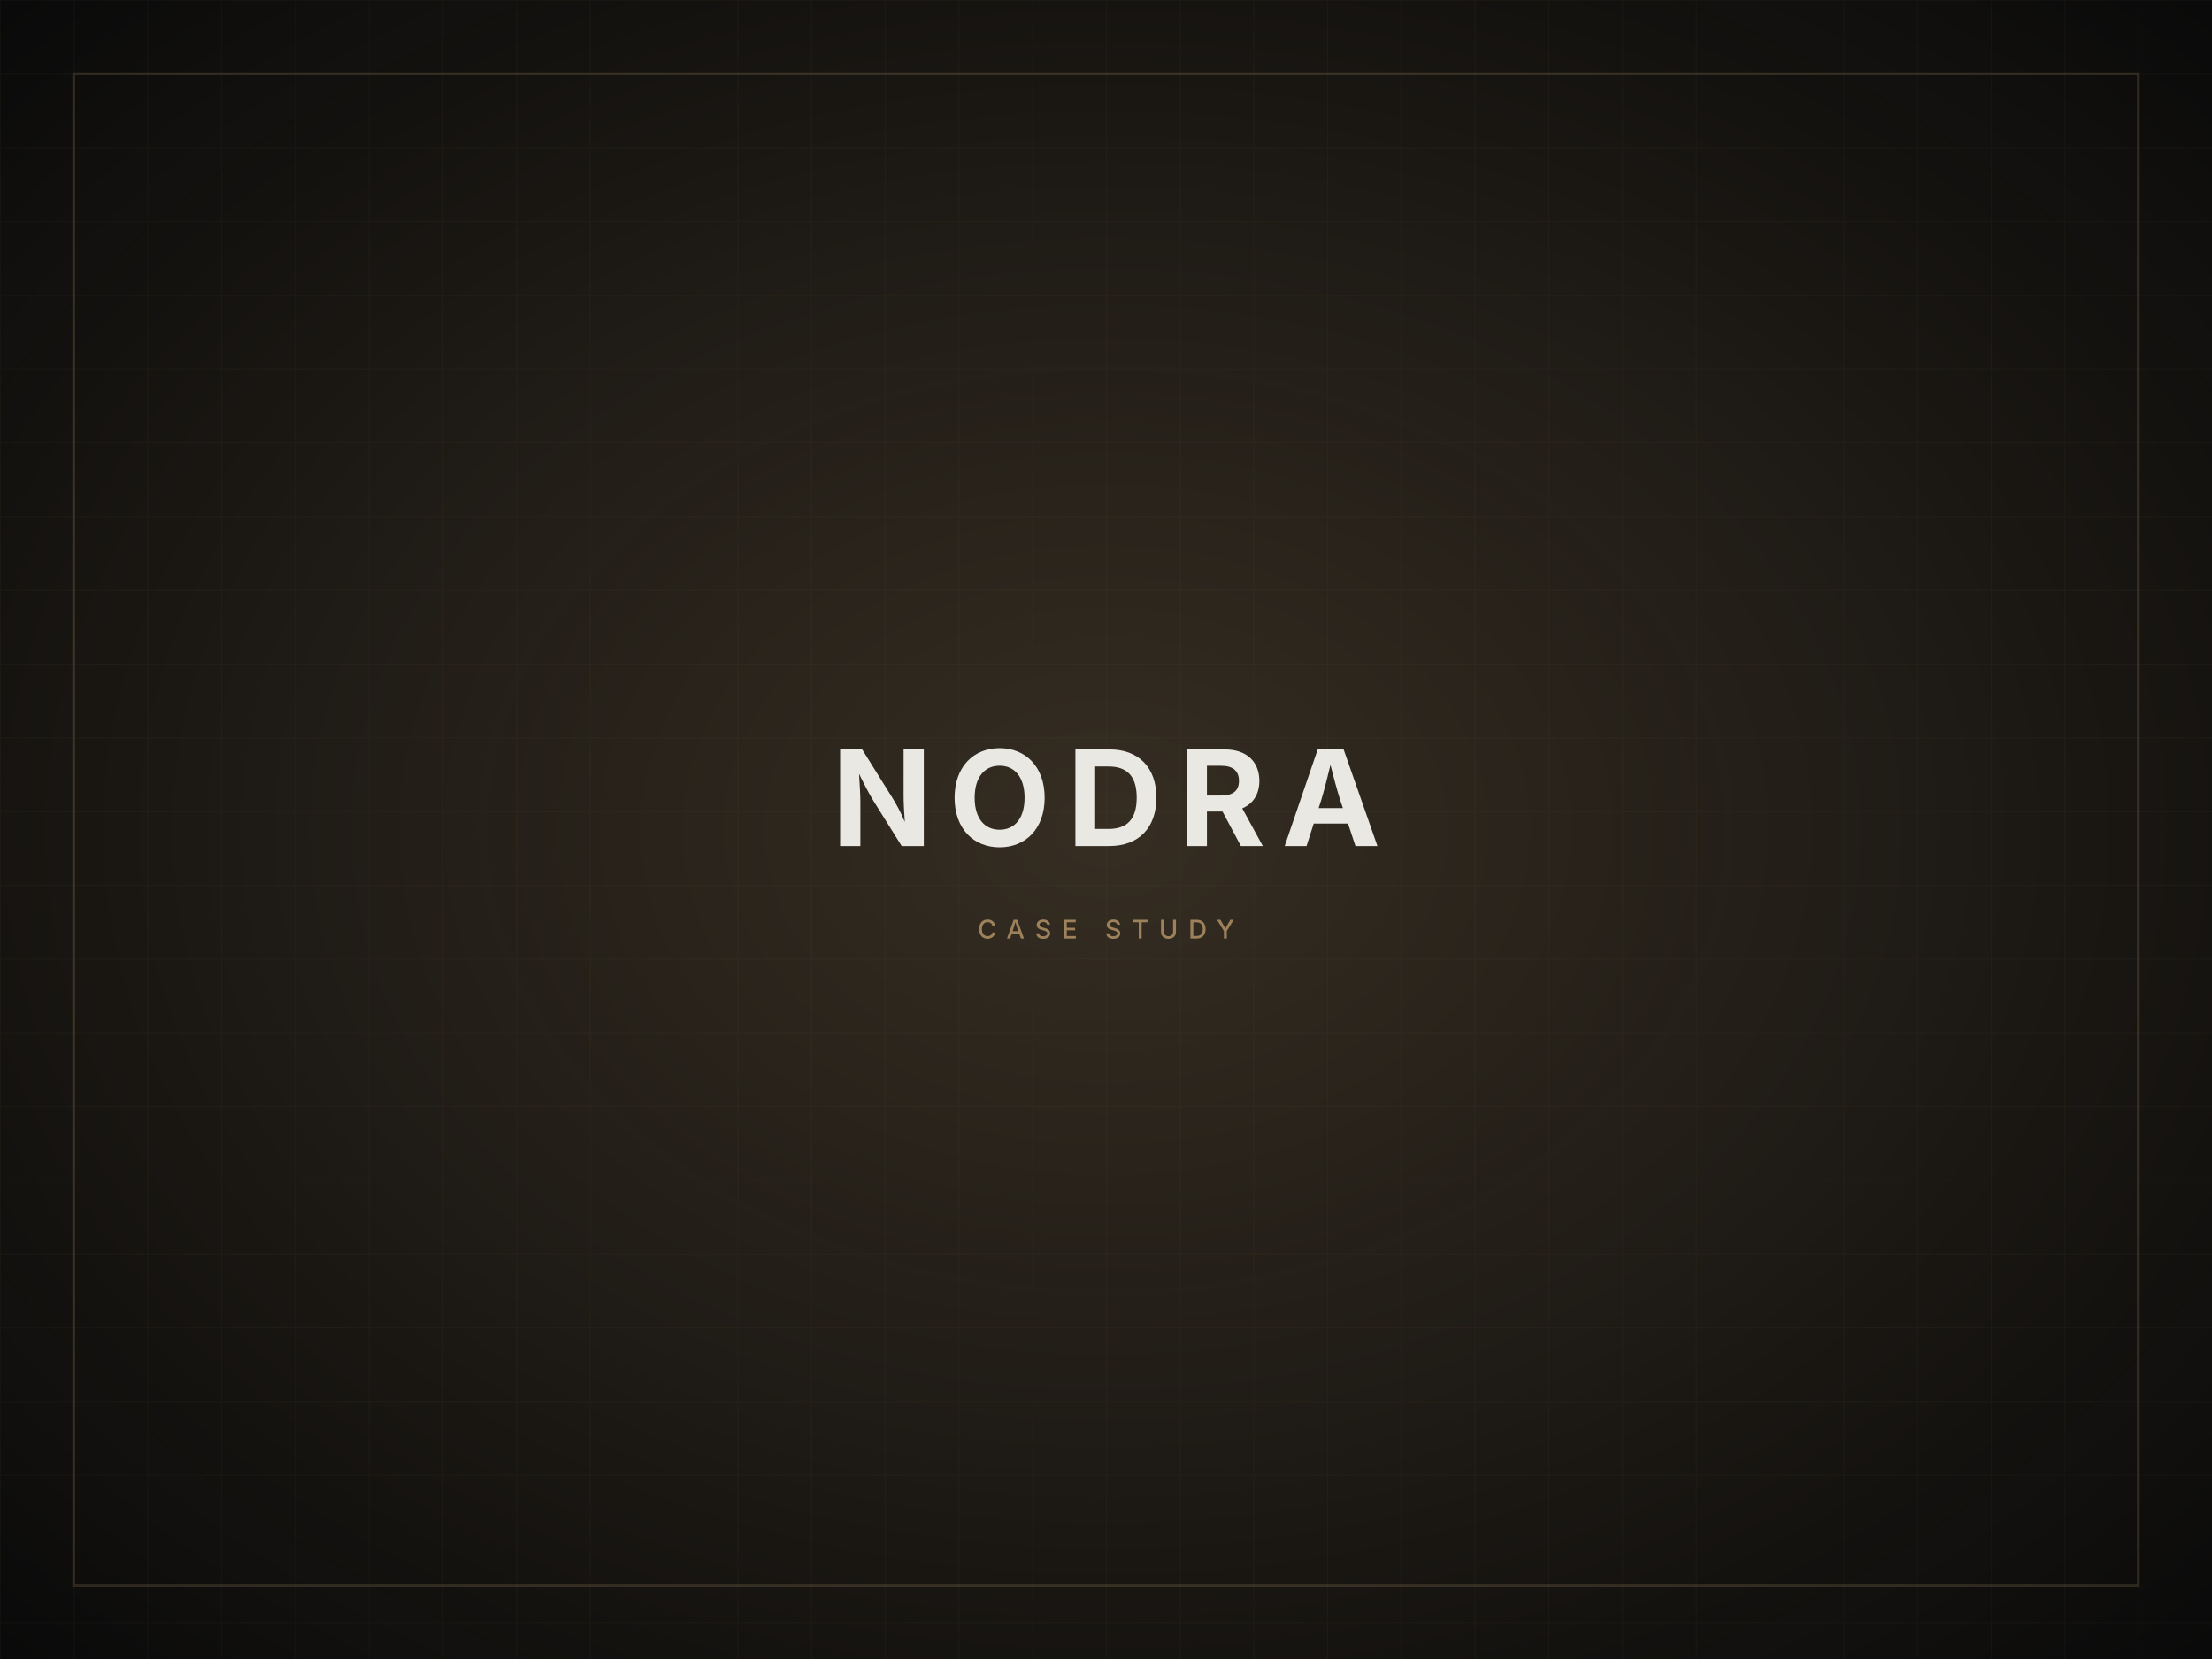
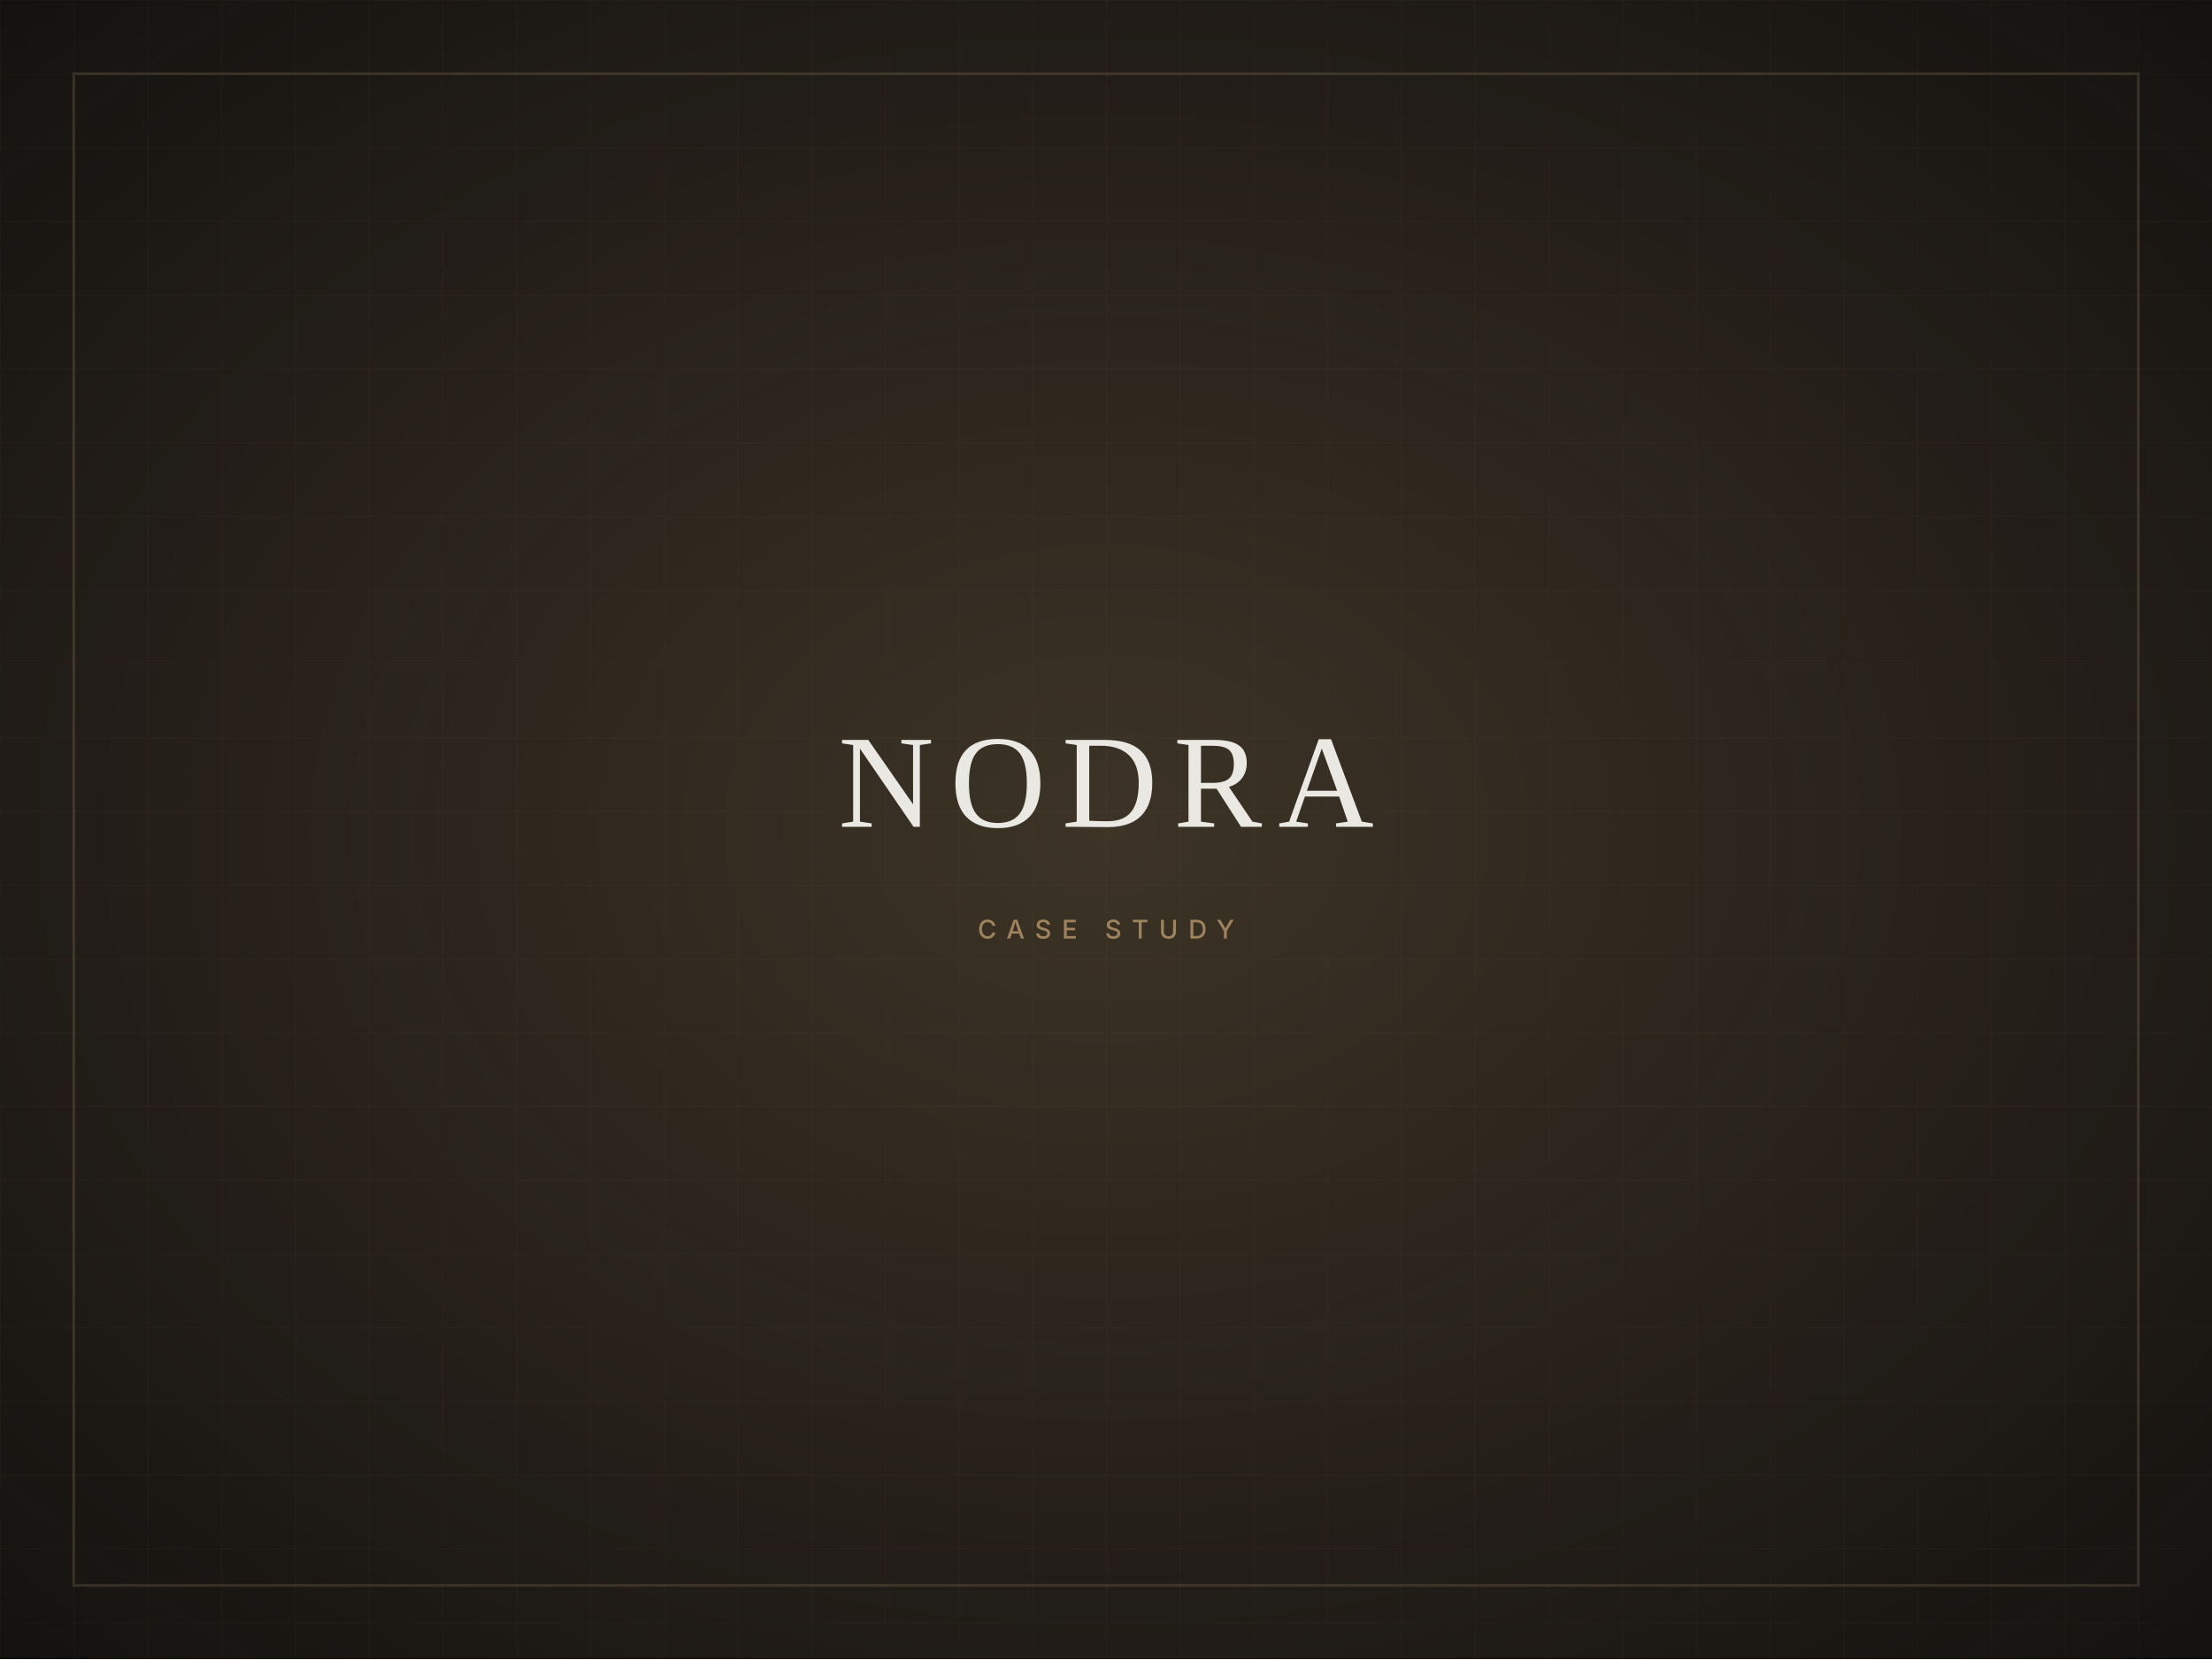
<svg xmlns="http://www.w3.org/2000/svg" width="1200" height="900" viewBox="0 0 1200 900">
  <defs>
    <radialGradient id="goldGlow" cx="50%" cy="50%" r="70%" fx="50%" fy="50%">
      <stop offset="0%" stop-color="rgba(184, 151, 106, 0.25)" />
      <stop offset="100%" stop-color="rgba(184, 151, 106, 0)" />
    </radialGradient>
    <pattern id="grid" width="40" height="40" patternUnits="userSpaceOnUse">
      <path d="M 40 0 L 0 0 0 40" fill="none" stroke="rgba(184, 151, 106, 0.04)" stroke-width="1" />
    </pattern>
  </defs>
-   <rect width="100%" height="100%" fill="#0A0A0A" />
+   <rect width="100%" height="100%" fill="#141210" />
  <rect width="100%" height="100%" fill="url(#grid)" />
  <rect width="100%" height="100%" fill="url(#goldGlow)" />
  <rect x="40" y="40" width="1120" height="820" fill="none" stroke="rgba(184, 151, 106, 0.2)" stroke-width="1.5" />
-   <text x="50%" y="48%" font-family="-apple-system, BlinkMacSystemFont, 'Inter', 'Segoe UI', Roboto, Helvetica, Arial, sans-serif" font-size="72" font-weight="700" fill="#EAE8E3" text-anchor="middle" dominant-baseline="middle" letter-spacing="0.12em">
+   <text x="50%" y="48%" font-family="'Playfair Display', 'Times New Roman', Georgia, serif" font-size="72" font-weight="400" fill="#EAE8E3" text-anchor="middle" dominant-baseline="middle" letter-spacing="0.12em">
    NODRA
  </text>
  <text x="50%" y="56%" font-family="-apple-system, BlinkMacSystemFont, 'Inter', 'Segoe UI', Roboto, sans-serif" font-size="14" font-weight="500" fill="rgba(184, 151, 106, 0.8)" text-anchor="middle" dominant-baseline="middle" letter-spacing="0.4em">
    CASE STUDY
  </text>
</svg>
